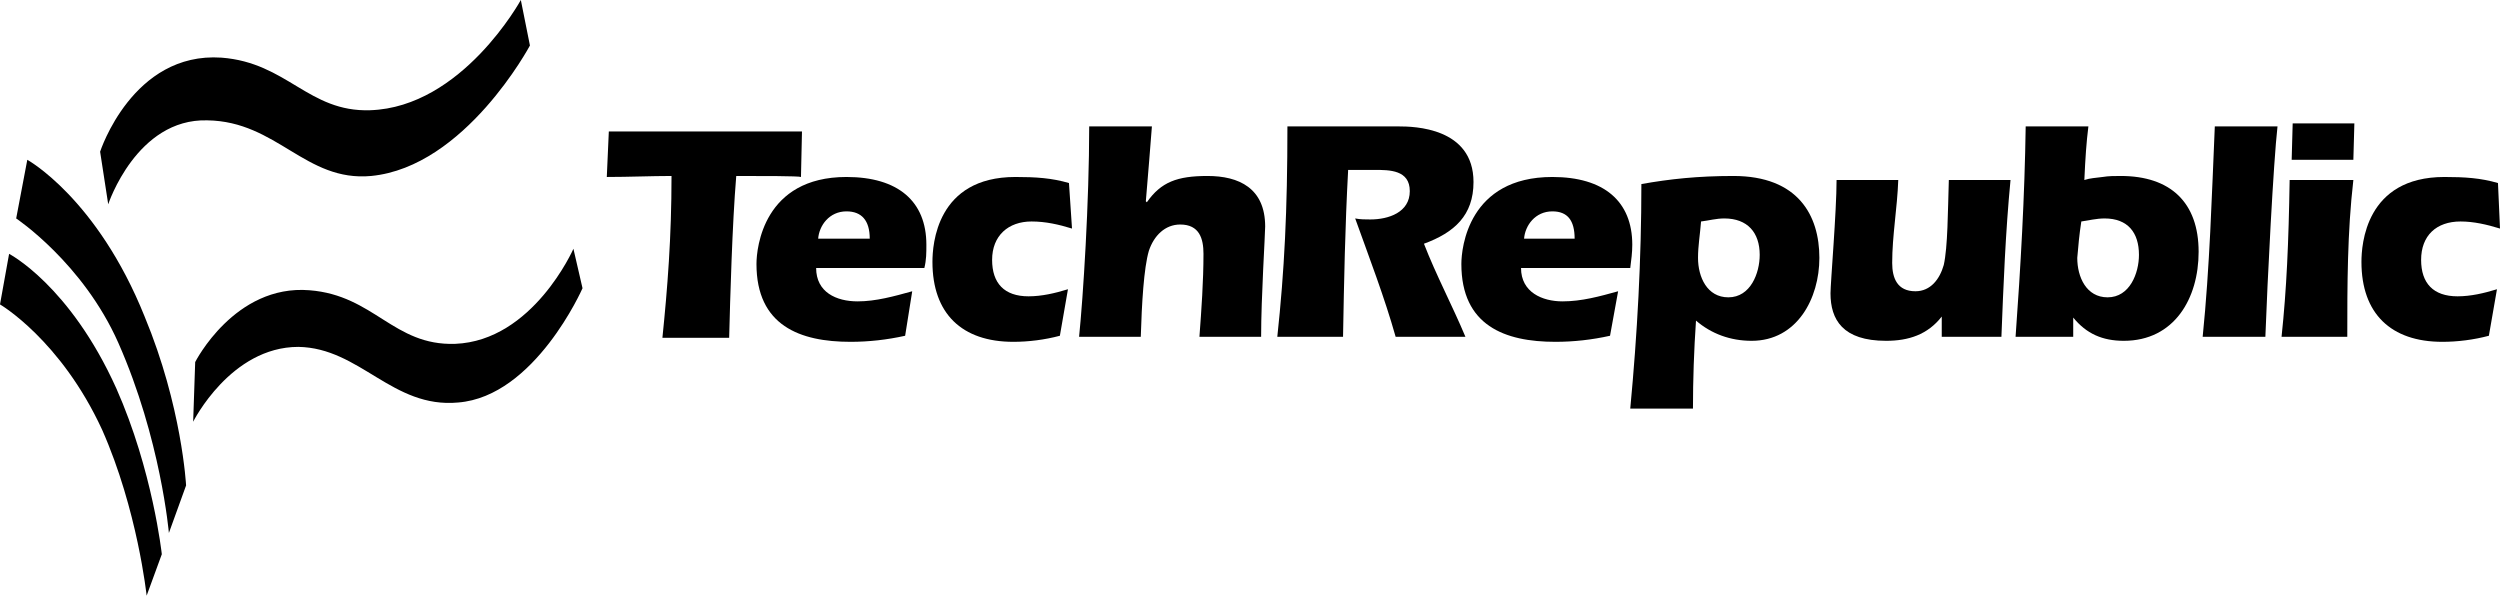
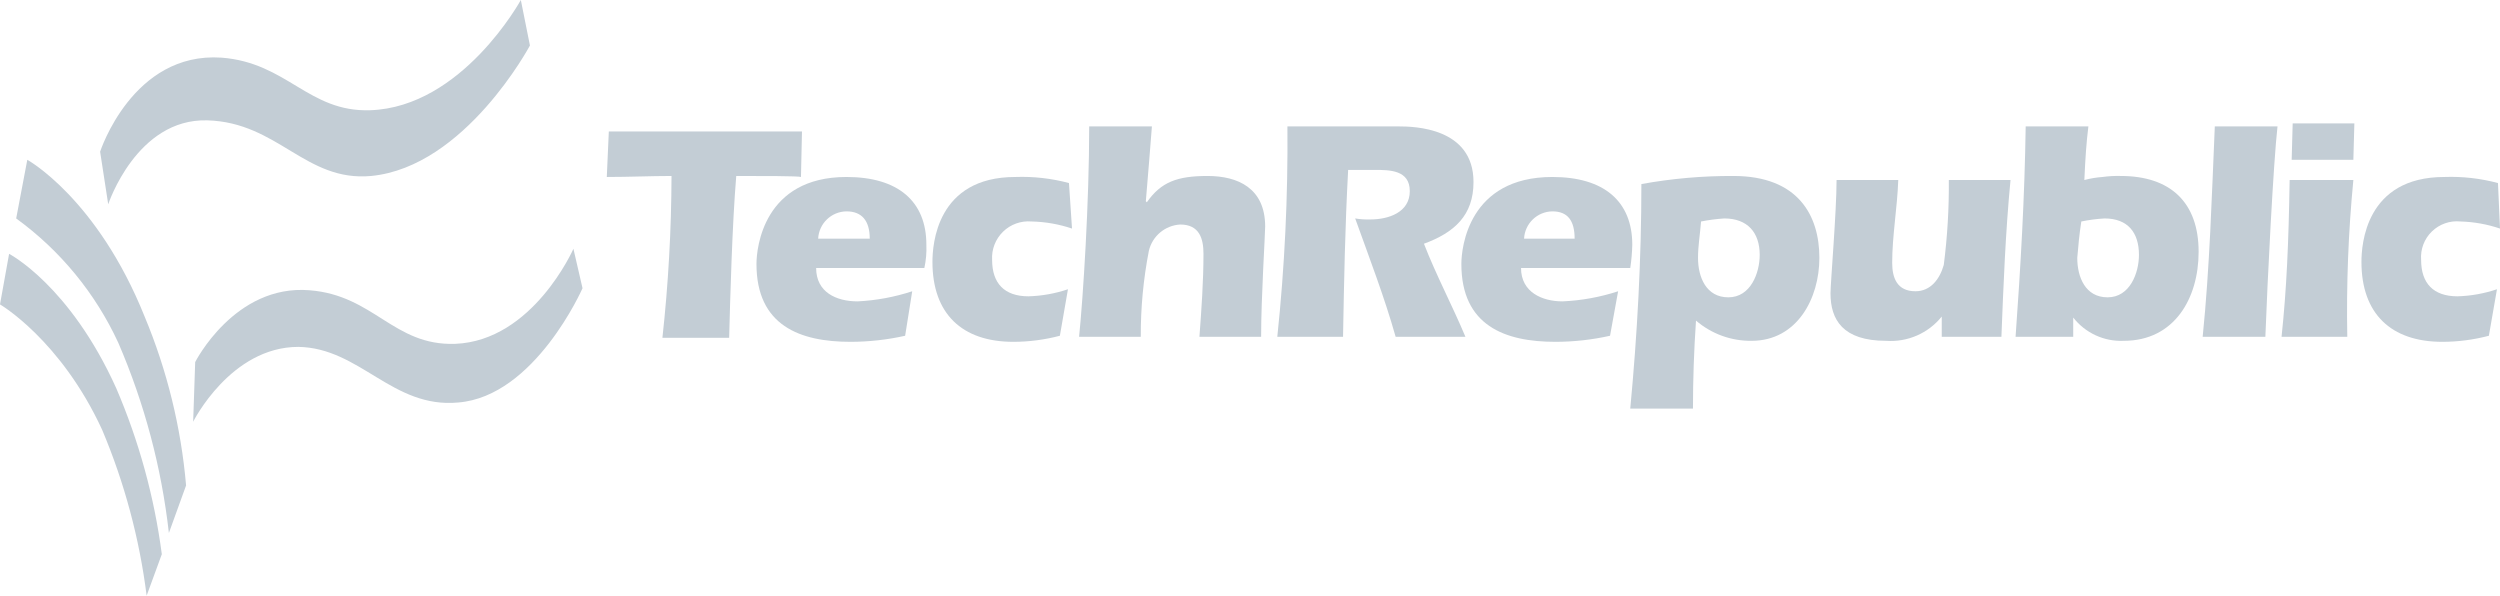
- <svg id="tech_republic" viewBox="0 0 247.2 58.9">
-   <path d="M2.7,15.8l-1.1,5.8c0,0,6.6,4.4,10.1,12.3c4.2,9.5,5,18.8,5,18.8l1.7-4.7c0,0-0.4-7.8-4.1-16.7    C9.6,19.6,2.7,15.8,2.7,15.8L2.7,15.8z" />
-   <path d="M0.9,25.1l-0.9,5c0,0,6,3.5,10.1,12.4c3.5,7.9,4.4,16.4,4.4,16.4l1.5-4.1c0,0-0.9-8.3-4.5-16.4    C6.9,28.2,0.9,25.1,0.9,25.1L0.9,25.1z" />
-   <path d="M10.7,20.2c0,0,2.8-8.5,9.8-8.3c6.9,0.1,9.7,6.1,16.2,5.5C46,16.5,52.4,4.5,52.4,4.5L51.5,0    c0,0-5.8,10.6-14.9,10.9c-6.1,0.2-8.2-4.7-14.7-5.2c-8.8-0.6-12,9.3-12,9.3L10.7,20.2L10.7,20.2z" />
-   <path d="M19.1,41.7c0,0,3.7-7.4,10.4-7.4c6.1,0.1,9.3,6.1,15.8,5.5c7.6-0.6,12.3-11.3,12.3-11.3l-0.9-3.9    c0,0-4,9.1-11.7,9.4c-6.1,0.2-8-4.8-14.4-5.3c-7.4-0.6-11.3,7.1-11.3,7.1L19.1,41.7L19.1,41.7z" />
-   <path d="M79.3,13l-0.1,4.5c-0.2-0.1-3.9-0.1-6.4-0.1c-0.4,4.8-0.6,12.1-0.7,16h-6.6c0.5-4.9,0.9-9.9,0.9-16    c-2,0-4.2,0.1-6.4,0.1l0.2-4.5H79.3L79.3,13z" />
-   <path d="M80.9,23.6c0.1-1.3,1.1-2.7,2.8-2.7c1.5,0,2.3,0.9,2.3,2.7H80.9L80.9,23.6z M91.4,26.5    c0.2-0.8,0.2-1.5,0.2-2.3c0-4.3-2.8-6.7-7.9-6.7c-8.2,0-8.9,7-8.9,8.6c0,6.1,4.3,7.7,9.3,7.7c1.8,0,3.6-0.2,5.4-0.6l0.7-4.4    c-1.8,0.5-3.6,1-5.4,1c-2.1,0-4.1-0.9-4.1-3.3H91.4L91.4,26.5z" />
-   <path d="M106,22.6c-1.3-0.4-2.6-0.7-4-0.7c-2.3,0-3.9,1.4-3.9,3.8c0,2.3,1.2,3.6,3.6,3.6c1.3,0,2.6-0.3,3.9-0.7    l-0.8,4.6c-1.5,0.4-3.1,0.6-4.6,0.6c-5.1,0-8-2.8-8-7.9c0-1.7,0.4-8.4,8.2-8.4c2,0,3.6,0.1,5.3,0.6L106,22.6L106,22.6z" />
-   <path d="M113.9,12.5c-0.1,1.2-0.4,5.2-0.6,7.4l0.1,0.1c1.4-2,3-2.6,6-2.6c3.1,0,5.7,1.2,5.7,5c0,0.8-0.4,7-0.4,10.9    h-6.1c0.2-2.7,0.4-5.5,0.4-8.2c0-1.5-0.4-2.9-2.3-2.9c-1.5,0-2.6,1.1-3.1,2.6c-0.5,1.7-0.7,5.2-0.8,8.5h-6.1c0.4-3.9,1-13.3,1-20.8    H113.9L113.9,12.5z" />
-   <path d="M133.3,16.9c-0.3,5.5-0.4,10.9-0.5,16.4h-6.5c0.7-6.5,1-12.5,1-20.8h11c1.5,0,7.4,0.1,7.4,5.5    c0,3.3-1.9,5-4.9,6.1c1.2,3.1,2.8,6.1,4.1,9.2H138c-1.1-3.9-2.6-7.8-4-11.7c0.5,0.1,1,0.1,1.5,0.1c1.8,0,3.9-0.7,3.9-2.8    c0-2.1-2-2.1-3.5-2.1H133.3L133.3,16.9z" />
-   <path d="M150.7,23.6c0.1-1.3,1.1-2.7,2.8-2.7c1.5,0,2.2,0.9,2.2,2.7H150.7L150.7,23.6z M161.2,26.5    c0.1-0.8,0.2-1.5,0.2-2.3c0-4.3-2.8-6.7-7.9-6.7c-8.3,0-9,7-9,8.6c0,6.1,4.3,7.7,9.3,7.7c1.8,0,3.6-0.2,5.4-0.6l0.8-4.4    c-1.8,0.5-3.6,1-5.5,1c-2,0-4.1-0.9-4.1-3.3H161.2L161.2,26.5z" />
-   <path d="M168.2,21.9c0.8-0.1,1.5-0.3,2.3-0.3c2.3,0,3.5,1.4,3.5,3.6c0,1.8-0.9,4.2-3.1,4.2c-2.1,0-3-2-3-3.9    C167.9,24.3,168.1,23.2,168.2,21.9L168.2,21.9z M167.4,40.4c0-2.8,0.1-5.8,0.3-8.7c1.5,1.3,3.4,2,5.5,2c4.5,0,6.7-4.2,6.7-8.2    c0-4.2-2.1-8.1-8.5-8.1c-3.5,0-6.3,0.3-9.1,0.8c0,7.4-0.4,14.8-1.1,22.2H167.4L167.4,40.4z" />
-   <path d="M192,31.3L192,31.3c-1.4,1.8-3.3,2.4-5.5,2.4c-4.3,0-5.5-2.1-5.5-4.7c0-1,0.6-8.1,0.6-11.2h6.1    c-0.1,2.8-0.6,5.5-0.6,8.2c0,1.5,0.5,2.8,2.3,2.8c1.5,0,2.4-1.2,2.8-2.6c0.4-1.8,0.4-5.3,0.5-8.4h6.1c-0.5,5.2-0.7,10.4-0.9,15.5    H192V31.3L192,31.3z" />
-   <path d="M205.8,21.9c0.7-0.1,1.5-0.3,2.3-0.3c2.3,0,3.4,1.4,3.4,3.6c0,1.8-0.9,4.2-3.1,4.2c-2.1,0-3-2-3-3.9    C205.5,24.3,205.6,23.2,205.8,21.9L205.8,21.9z M205,31.4L205,31.4c1.3,1.6,2.9,2.3,5,2.3c5,0,7.4-4.2,7.4-8.8    c0-4.9-2.8-7.5-7.7-7.5c-0.6,0-1.2,0-1.8,0.1c-0.7,0.1-1.2,0.1-1.8,0.3c0.1-2.2,0.2-3.7,0.4-5.3h-6.2c-0.1,6.9-0.5,13.9-1,20.8h5.7    V31.4L205,31.4z" />
-   <path d="M225.2,12.5c-0.4,3.5-1,15.3-1.2,20.8h-6.2c0.7-6.9,0.9-13.9,1.2-20.8H225.2L225.2,12.5z" />
-   <path d="M225.6,33.3c0.5-4.7,0.7-9.3,0.8-15.5h6.3c-0.6,5.2-0.6,10.4-0.6,15.5H225.6L225.6,33.3z M226.6,15.8l0.1-3.6    h6.1l-0.1,3.6H226.6L226.6,15.8z" />
-   <path d="M247.2,22.6c-1.3-0.4-2.6-0.7-3.9-0.7c-2.4,0-3.9,1.4-3.9,3.8c0,2.3,1.2,3.6,3.6,3.6c1.3,0,2.6-0.3,3.9-0.7    l-0.8,4.6c-1.5,0.4-3.1,0.6-4.6,0.6c-5.1,0-8-2.8-8-7.9c0-1.7,0.4-8.4,8.2-8.4c2,0,3.6,0.1,5.3,0.6L247.2,22.6L247.2,22.6z" />
+ <svg xmlns="http://www.w3.org/2000/svg" id="tech_republic" data-name="tech republic" viewBox="0 0 247.2 58.9" fill="#c3cdd5">
+   <path d="M2.7,15.8,1.6,21.6A31.53,31.53,0,0,1,11.7,33.9a66.21,66.21,0,0,1,5,18.8L18.4,48a55.82,55.82,0,0,0-4.1-16.7C9.6,19.6,2.7,15.8,2.7,15.8Z" />
+   <path d="M.9,25.1l-.9,5s6,3.5,10.1,12.4a62.16,62.16,0,0,1,4.4,16.4L16,54.8a62.07,62.07,0,0,0-4.5-16.4C6.9,28.2.9,25.1.9,25.1Z" />
+   <path d="M10.7,20.2s2.8-8.5,9.8-8.3,9.7,6.1,16.2,5.5C46,16.5,52.4,4.5,52.4,4.5L51.5,0S45.7,10.6,36.6,10.9c-6.1.2-8.2-4.7-14.7-5.2-8.8-.6-12,9.3-12,9.3l.8,5.2Z" />
+   <path d="M19.1,41.7s3.7-7.4,10.4-7.4c6.1.1,9.3,6.1,15.8,5.5,7.6-.6,12.3-11.3,12.3-11.3l-.9-3.9S52.7,33.7,45,34c-6.1.2-8-4.8-14.4-5.3-7.4-.6-11.3,7.1-11.3,7.1l-.2,5.9Z" />
+   <path d="M79.3,13l-.1,4.5c-.2-.1-3.9-.1-6.4-.1-.4,4.8-.6,12.1-.7,16H65.5a150.74,150.74,0,0,0,.9-16c-2,0-4.2.1-6.4.1l.2-4.5Z" />
+   <path d="M80.9,23.6a2.84,2.84,0,0,1,2.8-2.7c1.5,0,2.3.9,2.3,2.7Zm10.5,2.9a9,9,0,0,0,.2-2.3c0-4.3-2.8-6.7-7.9-6.7-8.2,0-8.9,7-8.9,8.6,0,6.1,4.3,7.7,9.3,7.7a24.83,24.83,0,0,0,5.4-.6l.7-4.4a20.54,20.54,0,0,1-5.4,1c-2.1,0-4.1-.9-4.1-3.3Z" />
+   <path d="M106,22.6a13.44,13.44,0,0,0-4-.7,3.6,3.6,0,0,0-3.9,3.8c0,2.3,1.2,3.6,3.6,3.6a13.36,13.36,0,0,0,3.9-.7l-.8,4.6a18.16,18.16,0,0,1-4.6.6c-5.1,0-8-2.8-8-7.9,0-1.7.4-8.4,8.2-8.4a18,18,0,0,1,5.3.6l.3,4.5Z" />
+   <path d="M113.9,12.5c-.1,1.2-.4,5.2-.6,7.4l.1.1c1.4-2,3-2.6,6-2.6s5.7,1.2,5.7,5c0,.8-.4,7-.4,10.9h-6.1c.2-2.7.4-5.5.4-8.2,0-1.5-.4-2.9-2.3-2.9a3.38,3.38,0,0,0-3.1,2.6,43.6,43.6,0,0,0-.8,8.5h-6.1c.4-3.9,1-13.3,1-20.8Z" />
+   <path d="M133.3,16.9c-.3,5.5-.4,10.9-.5,16.4h-6.5a183.39,183.39,0,0,0,1-20.8h11c1.5,0,7.4.1,7.4,5.5,0,3.3-1.9,5-4.9,6.1,1.2,3.1,2.8,6.1,4.1,9.2H138c-1.1-3.9-2.6-7.8-4-11.7a7.57,7.57,0,0,0,1.5.1c1.8,0,3.9-.7,3.9-2.8s-2-2.1-3.5-2.1h-2.6Z" />
+   <path d="M150.7,23.6a2.84,2.84,0,0,1,2.8-2.7c1.5,0,2.2.9,2.2,2.7Zm10.5,2.9a17.85,17.85,0,0,0,.2-2.3c0-4.3-2.8-6.7-7.9-6.7-8.3,0-9,7-9,8.6,0,6.1,4.3,7.7,9.3,7.7a24.83,24.83,0,0,0,5.4-.6l.8-4.4a20.53,20.53,0,0,1-5.5,1c-2,0-4.1-.9-4.1-3.3Z" />
+   <path d="M168.2,21.9a18.1,18.1,0,0,1,2.3-.3c2.3,0,3.5,1.4,3.5,3.6,0,1.8-.9,4.2-3.1,4.2s-3-2-3-3.9c0-1.2.2-2.3.3-3.6Zm-.8,18.5c0-2.8.1-5.8.3-8.7a8.27,8.27,0,0,0,5.5,2c4.5,0,6.7-4.2,6.7-8.2,0-4.2-2.1-8.1-8.5-8.1a49.69,49.69,0,0,0-9.1.8c0,7.4-.4,14.8-1.1,22.2Z" />
+   <path d="M192,31.3h0a6.46,6.46,0,0,1-5.5,2.4c-4.3,0-5.5-2.1-5.5-4.7,0-1,.6-8.1.6-11.2h6.1c-.1,2.8-.6,5.5-.6,8.2,0,1.5.5,2.8,2.3,2.8,1.5,0,2.4-1.2,2.8-2.6a61.91,61.91,0,0,0,.5-8.4h6.1c-.5,5.2-.7,10.4-.9,15.5H192v-2Z" />
+   <path d="M205.8,21.9a16,16,0,0,1,2.3-.3c2.3,0,3.4,1.4,3.4,3.6,0,1.8-.9,4.2-3.1,4.2s-3-2-3-3.9c.1-1.2.2-2.3.4-3.6Zm-.8,9.5h0a6,6,0,0,0,5,2.3c5,0,7.4-4.2,7.4-8.8,0-4.9-2.8-7.5-7.7-7.5a10.87,10.87,0,0,0-1.8.1,9.66,9.66,0,0,0-1.8.3c.1-2.2.2-3.7.4-5.3h-6.2c-.1,6.9-.5,13.9-1,20.8H205V31.4Z" />
+   <path d="M225.2,12.5c-.4,3.5-1,15.3-1.2,20.8h-6.2c.7-6.9.9-13.9,1.2-20.8Z" />
+   <path d="M225.6,33.3c.5-4.7.7-9.3.8-15.5h6.3a134.75,134.75,0,0,0-.6,15.5Zm1-17.5.1-3.6h6.1l-.1,3.6Z" />
+   <path d="M247.2,22.6a13.36,13.36,0,0,0-3.9-.7,3.55,3.55,0,0,0-3.9,3.8c0,2.3,1.2,3.6,3.6,3.6a13.36,13.36,0,0,0,3.9-.7l-.8,4.6a18.16,18.16,0,0,1-4.6.6c-5.1,0-8-2.8-8-7.9,0-1.7.4-8.4,8.2-8.4a18,18,0,0,1,5.3.6l.2,4.5Z" />
</svg>
